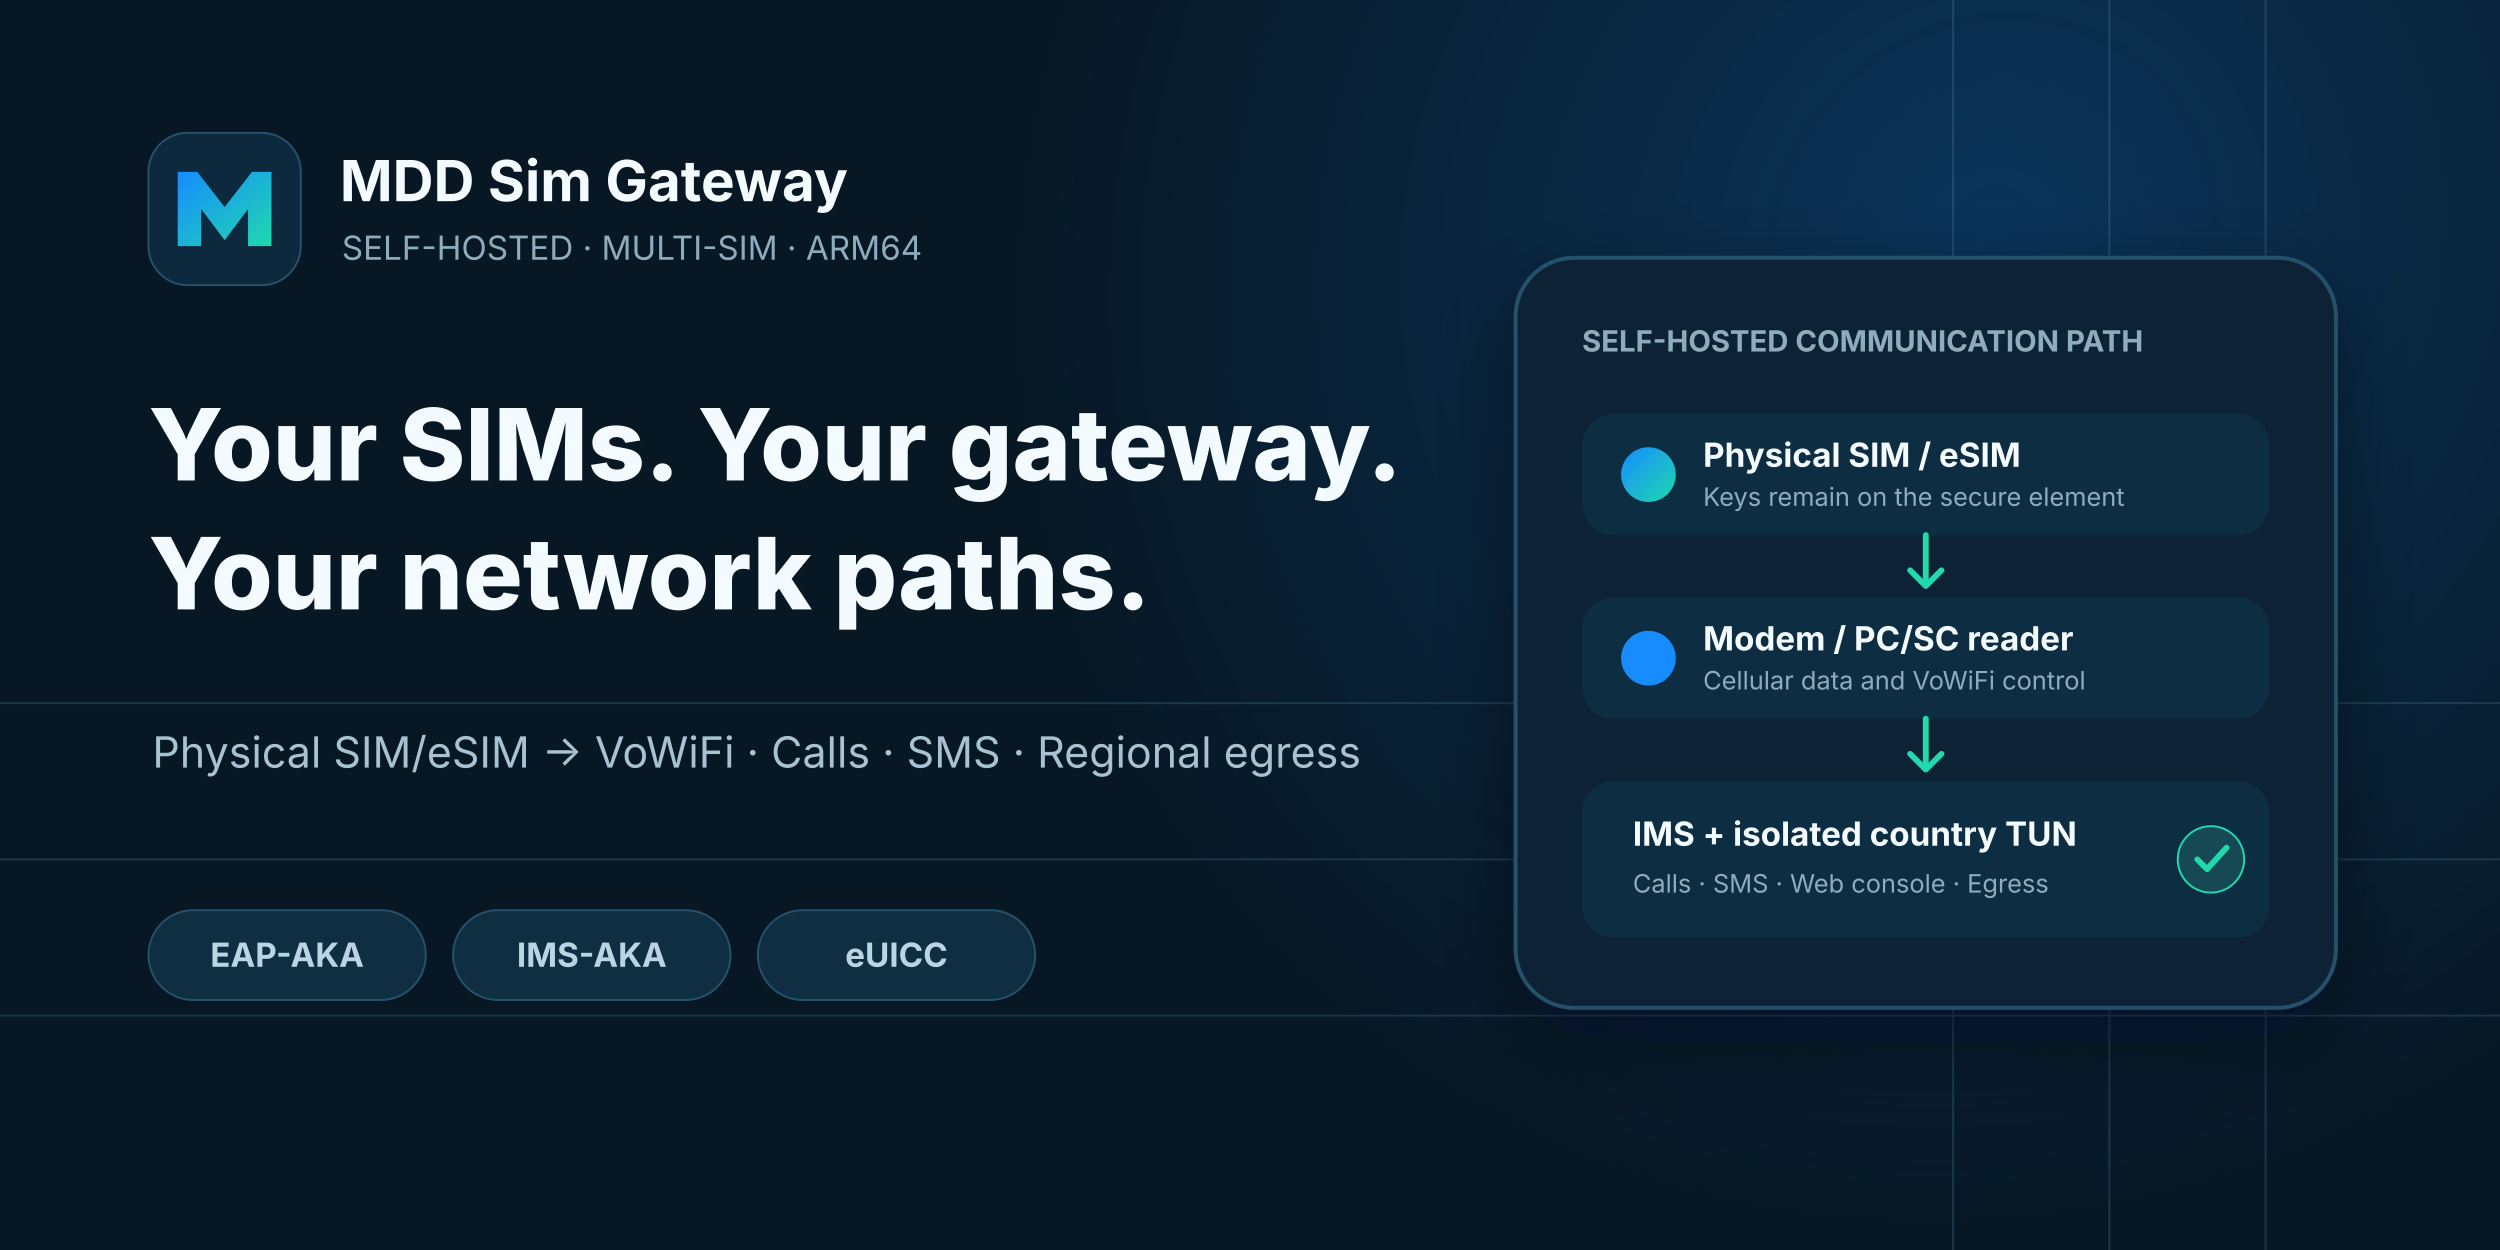
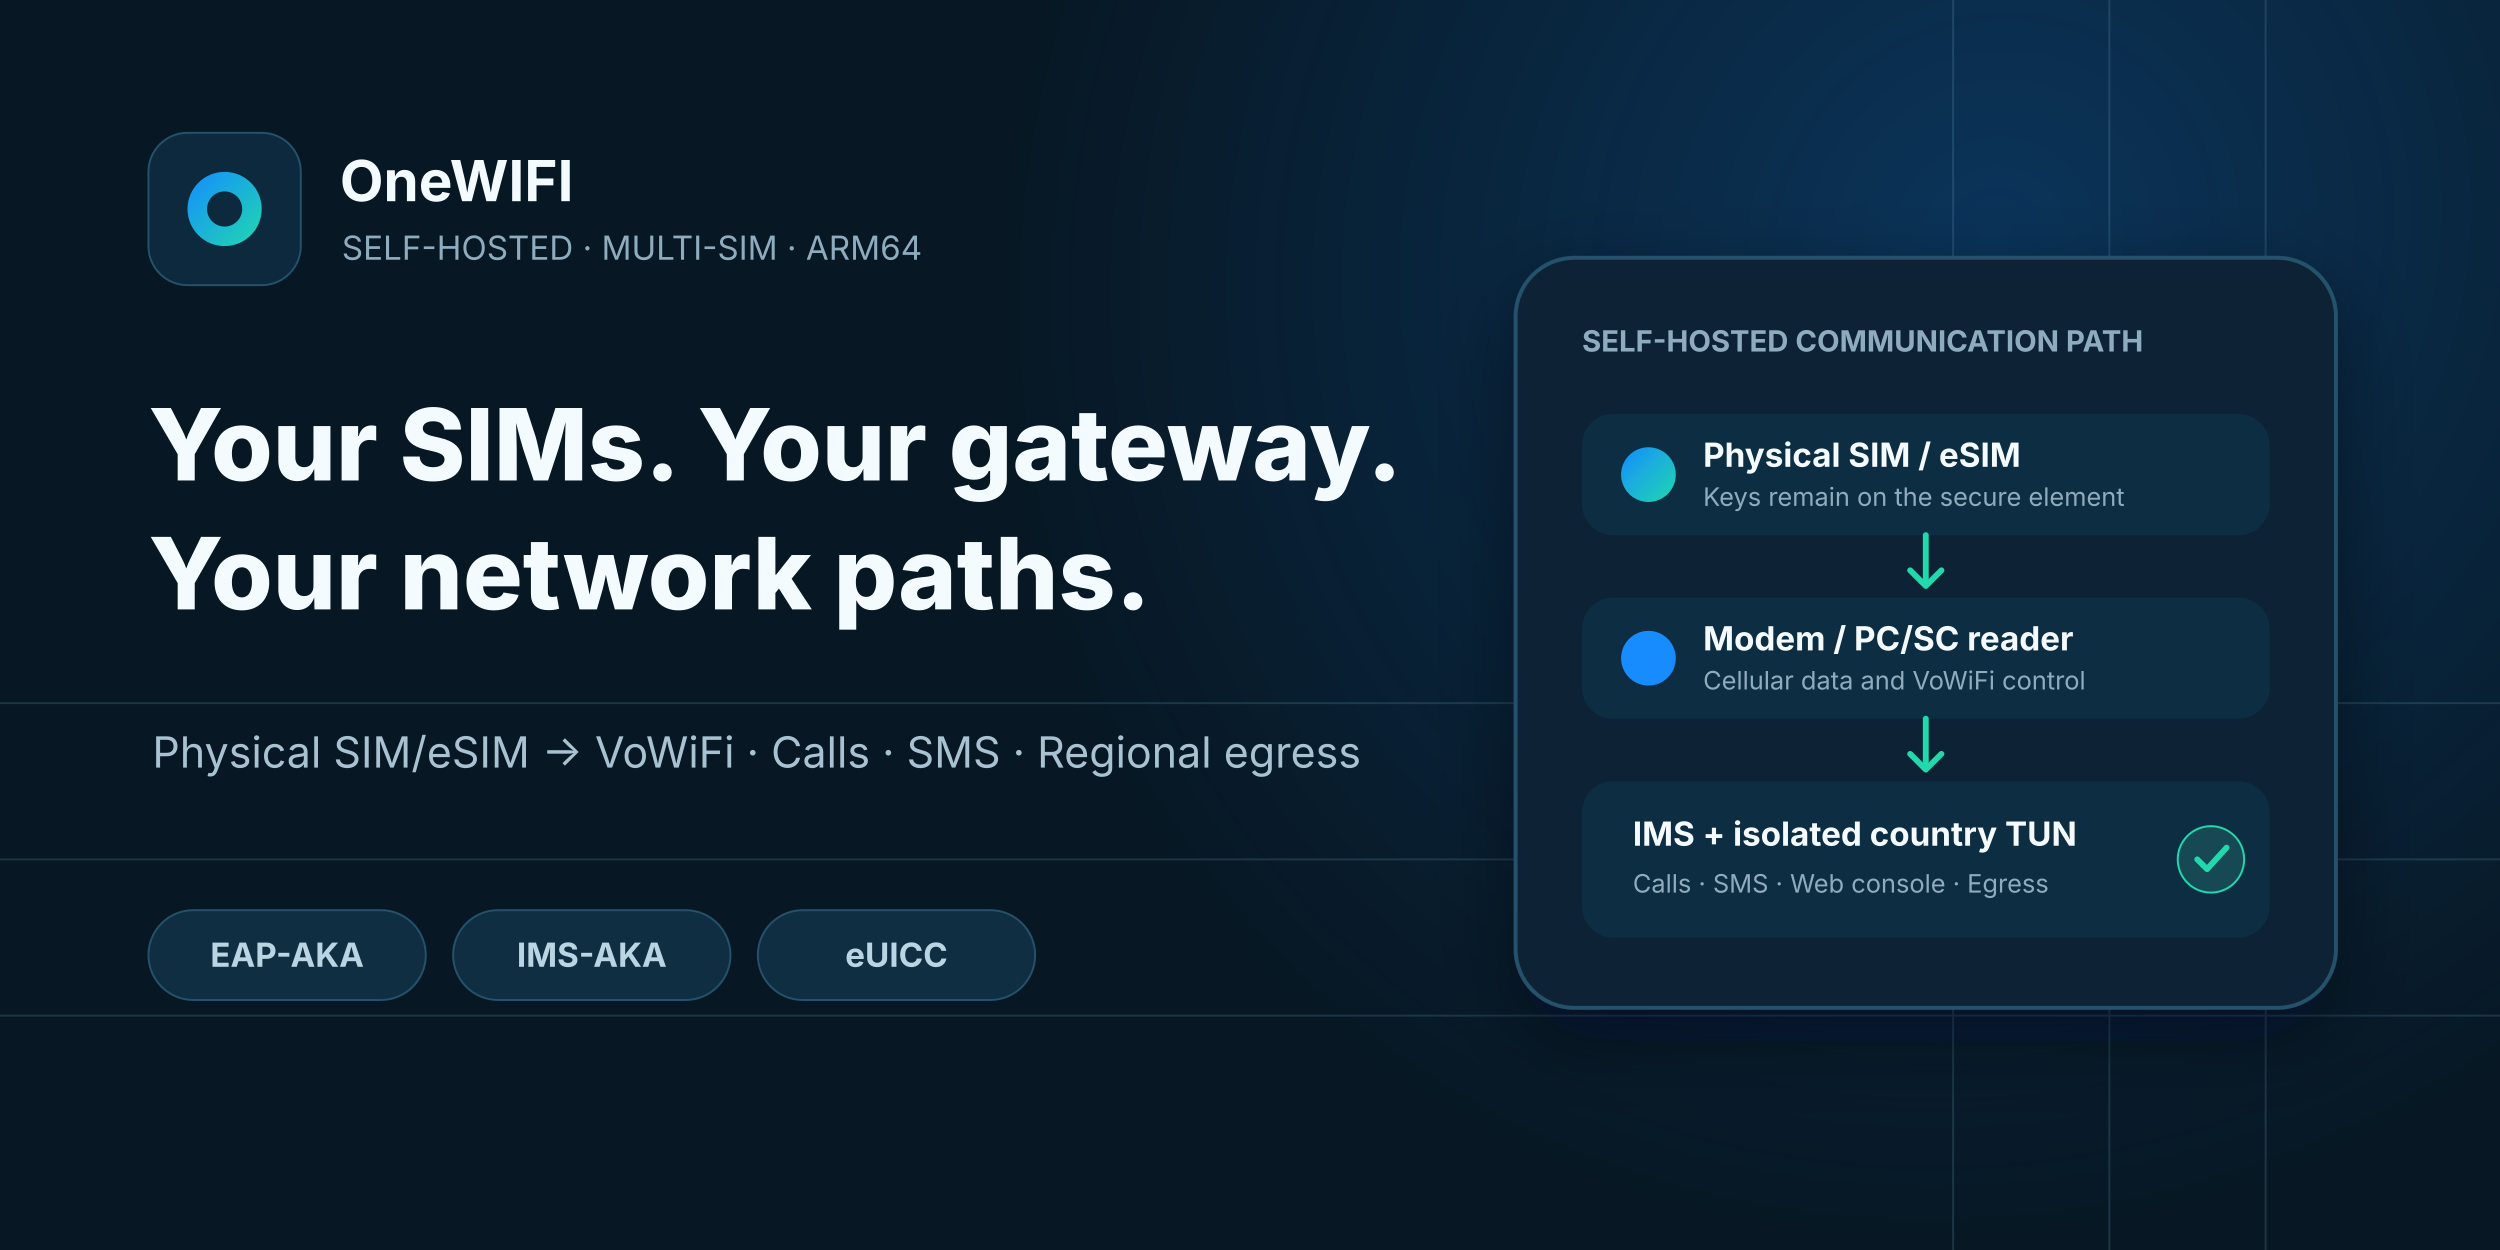
- <svg xmlns="http://www.w3.org/2000/svg" width="1280" height="640" viewBox="0 0 1280 640" role="img" aria-label="MDD Sim Gateway social preview">
+ <svg xmlns="http://www.w3.org/2000/svg" width="1280" height="640" viewBox="0 0 1280 640" role="img" aria-label="OneWIFI social preview">
  <defs>
    <linearGradient id="brand" x1="0" y1="0" x2="1" y2="1">
      <stop stop-color="#168CFF" />
      <stop offset="1" stop-color="#20D9AE" />
    </linearGradient>
    <radialGradient id="glow" cx="0" cy="0" r="1" gradientTransform="translate(1020 120) rotate(130) scale(540 500)" gradientUnits="userSpaceOnUse">
      <stop stop-color="#168CFF" stop-opacity=".25" />
      <stop offset="1" stop-color="#168CFF" stop-opacity="0" />
    </radialGradient>
    <filter id="shadow" x="-30%" y="-30%" width="160%" height="160%">
      <feDropShadow dx="0" dy="16" stdDeviation="22" flood-color="#020B12" flood-opacity=".45" />
    </filter>
  </defs>
  <rect width="1280" height="640" fill="#071723" />
  <rect width="1280" height="640" fill="url(#glow)" />
  <g opacity=".18" stroke="#7CB9D5">
    <path d="M0 520H1280M0 440H1280M0 360H1280" />
    <path d="M1000 0V640M1080 0V640M1160 0V640" />
  </g>
  <g transform="translate(76 68)">
    <rect width="78" height="78" rx="20" fill="#0D293D" stroke="#25516A" />
-     <path d="M15 58V20h10l14 18 14-18h10v38H51V39L39 55 27 39v19H15Z" fill="url(#brand)" />
-     <text x="98" y="35" fill="#F4FBFF" font-family="Inter, Arial, sans-serif" font-size="29" font-weight="750">MDD Sim Gateway</text>
+     <path fill-rule="evenodd" d="M39 20a19 19 0 1 0 0 38 19 19 0 0 0 0-38Zm0 10a9 9 0 1 1 0 18 9 9 0 0 1 0-18Z" fill="url(#brand)" />
+     <text x="98" y="35" fill="#F4FBFF" font-family="Inter, Arial, sans-serif" font-size="29" font-weight="750">OneWIFI</text>
    <text x="99" y="65" fill="#8EACBE" font-family="Inter, Arial, sans-serif" font-size="17">SELF-HOSTED · MULTI-SIM · ARM64</text>
  </g>
  <text x="76" y="246" fill="#F4FBFF" font-family="Inter, Arial, sans-serif" font-size="51" font-weight="760">Your SIMs. Your gateway.</text>
  <text x="76" y="312" fill="#F4FBFF" font-family="Inter, Arial, sans-serif" font-size="51" font-weight="760">Your network paths.</text>
  <text x="78" y="393" fill="#A8C2D1" font-family="Inter, Arial, sans-serif" font-size="22">
    Physical SIM/eSIM → VoWiFi · Calls · SMS · Regional egress
  </text>
  <g transform="translate(76 466)" font-family="Inter, Arial, sans-serif" font-size="17" font-weight="650">
    <g>
      <rect width="142" height="46" rx="23" fill="#102E42" stroke="#25516A" />
      <text x="71" y="29" text-anchor="middle" fill="#B9D4E2">EAP-AKA</text>
    </g>
    <g transform="translate(156)">
      <rect width="142" height="46" rx="23" fill="#102E42" stroke="#25516A" />
      <text x="71" y="29" text-anchor="middle" fill="#B9D4E2">IMS-AKA</text>
    </g>
    <g transform="translate(312)">
      <rect width="142" height="46" rx="23" fill="#102E42" stroke="#25516A" />
      <text x="71" y="29" text-anchor="middle" fill="#B9D4E2">eUICC</text>
    </g>
  </g>
  <g transform="translate(776 132)" filter="url(#shadow)">
    <rect width="420" height="384" rx="30" fill="#0C2434" stroke="#25516A" stroke-width="2" />
    <text x="34" y="48" fill="#8EACBE" font-family="Inter, Arial, sans-serif" font-size="15" font-weight="700">SELF-HOSTED COMMUNICATION PATH</text>
    <g font-family="Inter, Arial, sans-serif">
      <g transform="translate(34 80)">
        <rect width="352" height="62" rx="16" fill="#102E42" />
        <circle cx="34" cy="31" r="14" fill="url(#brand)" />
        <text x="62" y="27" fill="#F4FBFF" font-size="17" font-weight="700">Physical SIM / eSIM</text>
        <text x="62" y="47" fill="#8EACBE" font-size="13">Keys remain on the secure element</text>
      </g>
      <path d="M210 142v25" stroke="#20D9AE" stroke-width="3" stroke-linecap="round" />
      <path d="m202 160 8 8 8-8" fill="none" stroke="#20D9AE" stroke-width="3" stroke-linecap="round" stroke-linejoin="round" />
      <g transform="translate(34 174)">
        <rect width="352" height="62" rx="16" fill="#102E42" />
        <circle cx="34" cy="31" r="14" fill="#168CFF" />
        <text x="62" y="27" fill="#F4FBFF" font-size="17" font-weight="700">Modem / PC/SC reader</text>
        <text x="62" y="47" fill="#8EACBE" font-size="13">Cellular data and VoWiFi control</text>
      </g>
      <path d="M210 236v25" stroke="#20D9AE" stroke-width="3" stroke-linecap="round" />
      <path d="m202 254 8 8 8-8" fill="none" stroke="#20D9AE" stroke-width="3" stroke-linecap="round" stroke-linejoin="round" />
      <g transform="translate(34 268)">
        <rect width="352" height="80" rx="16" fill="#102E42" />
        <text x="26" y="33" fill="#F4FBFF" font-size="17" font-weight="700">IMS + isolated country TUN</text>
        <text x="26" y="57" fill="#8EACBE" font-size="13">Calls · SMS · Web console · Egress</text>
        <circle cx="322" cy="40" r="17" fill="#20D9AE" fill-opacity=".16" stroke="#20D9AE" />
        <path d="m315 40 5 5 10-11" fill="none" stroke="#20D9AE" stroke-width="3" stroke-linecap="round" stroke-linejoin="round" />
      </g>
    </g>
  </g>
</svg>
